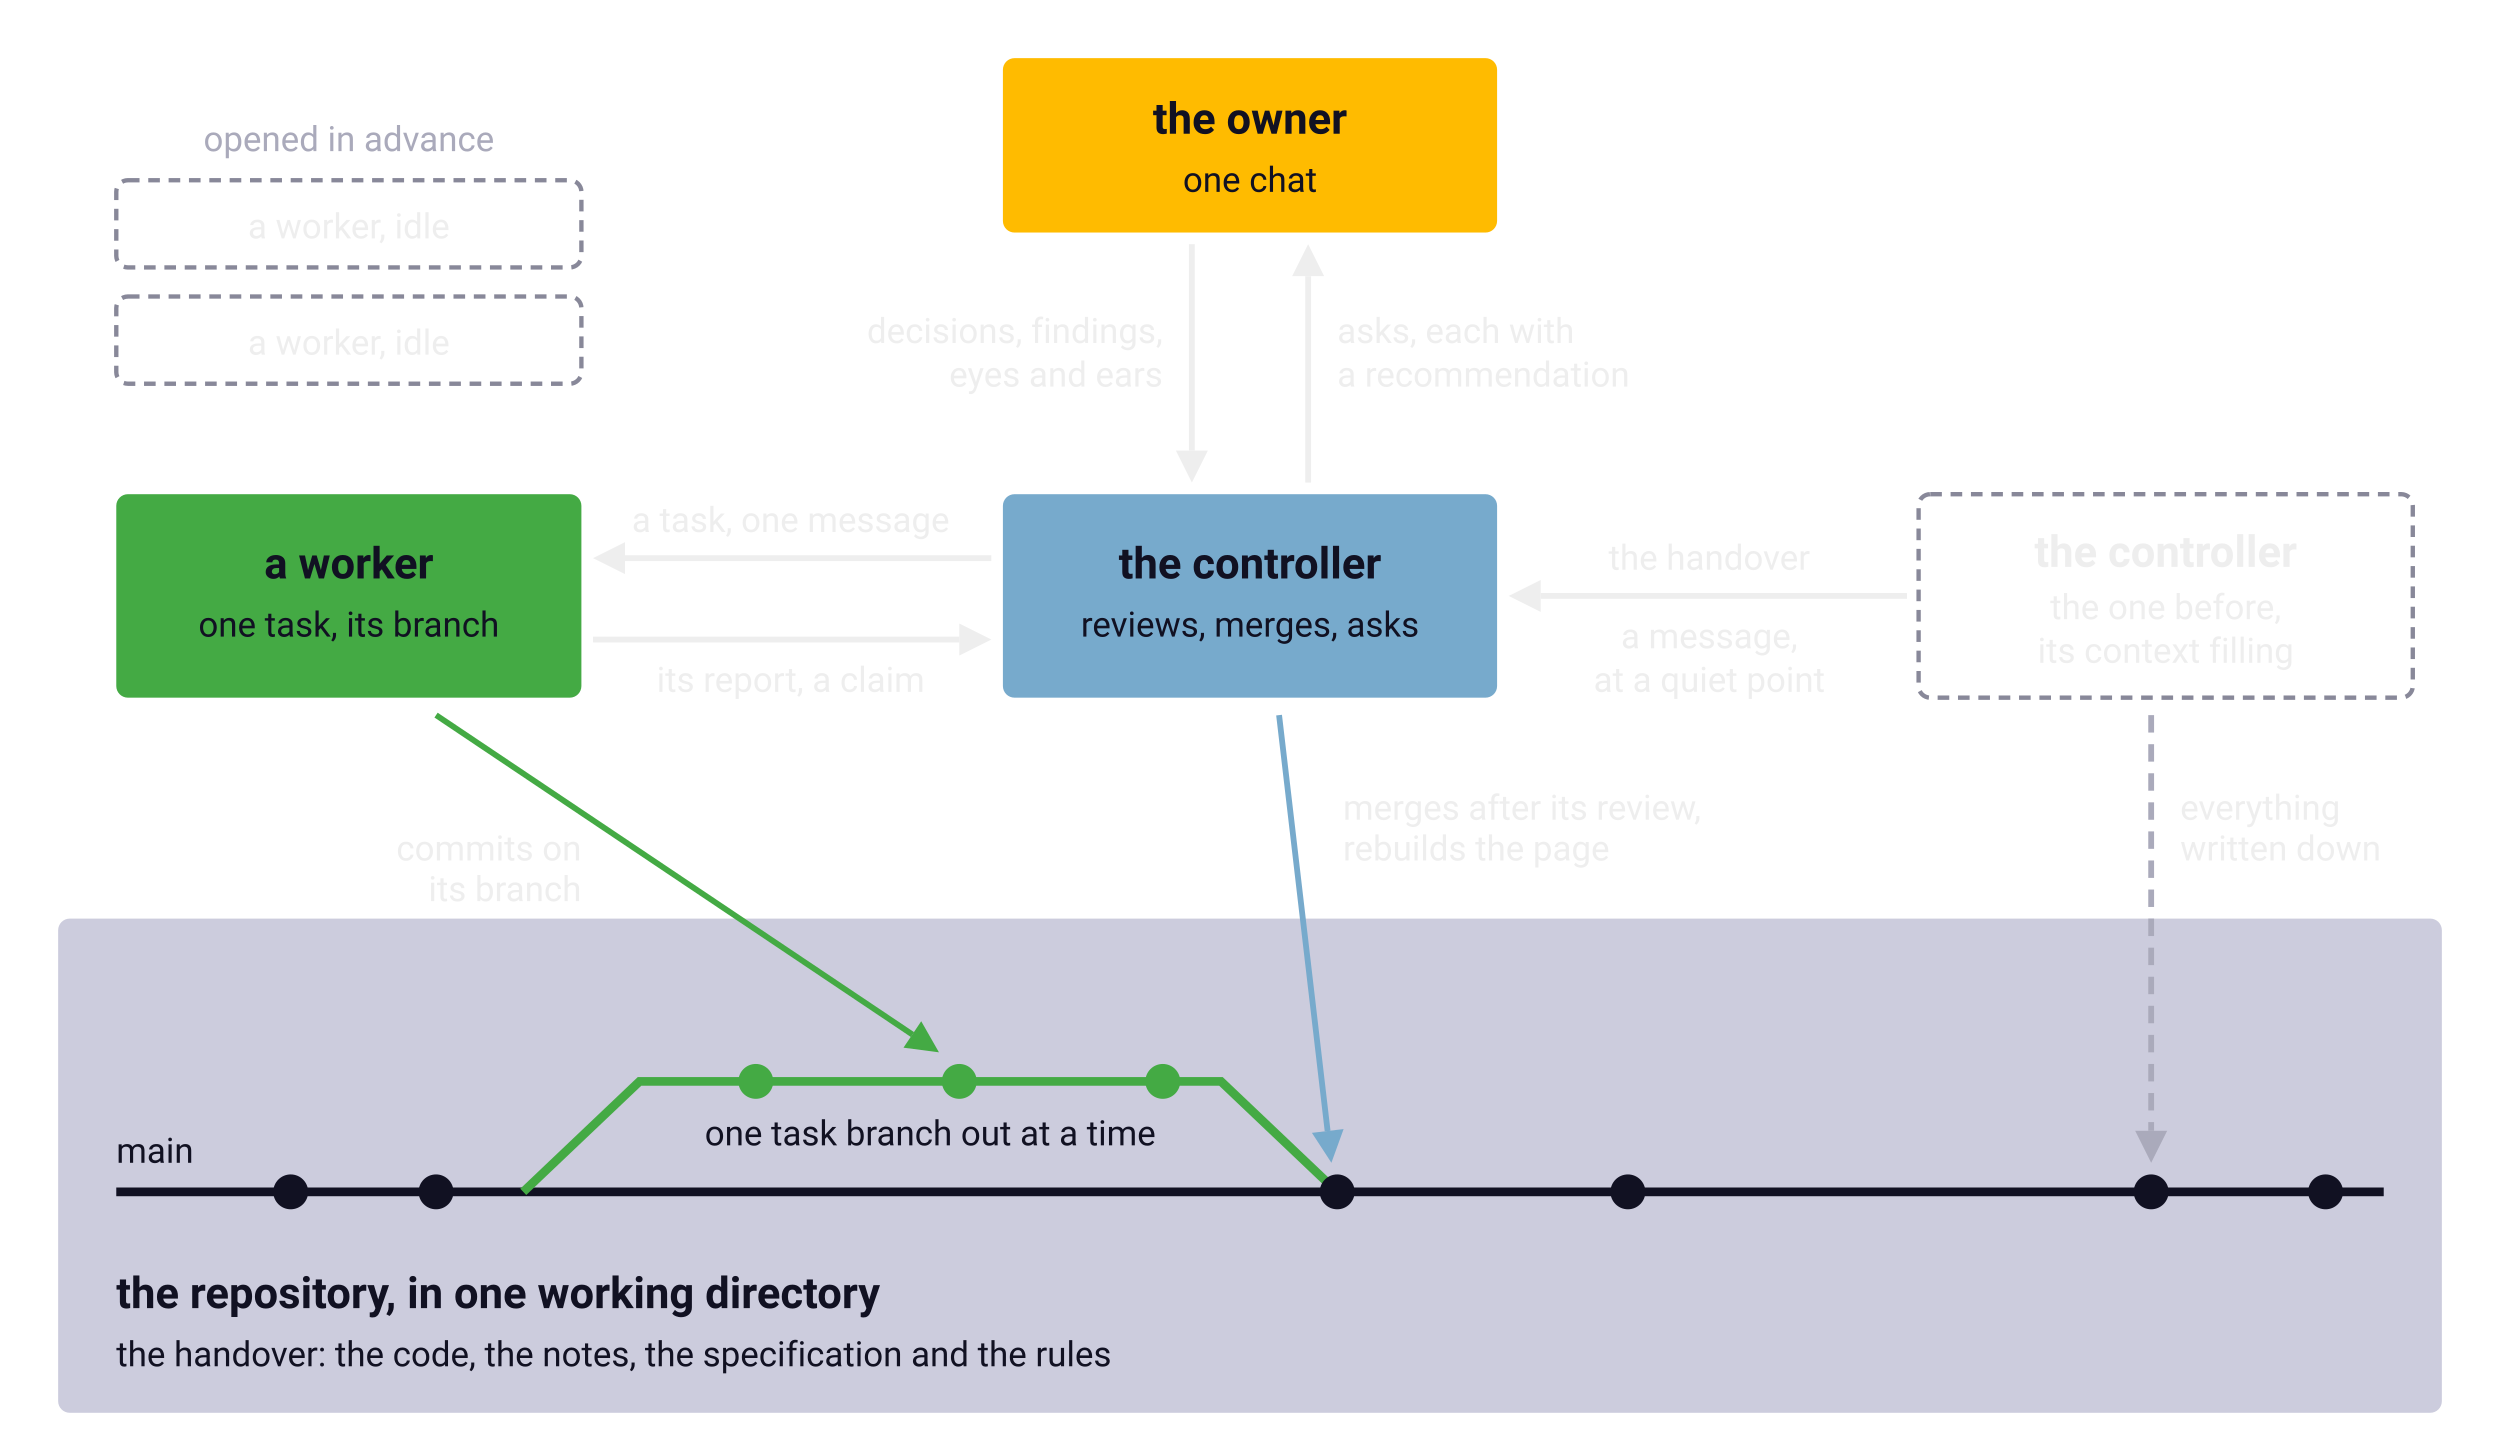
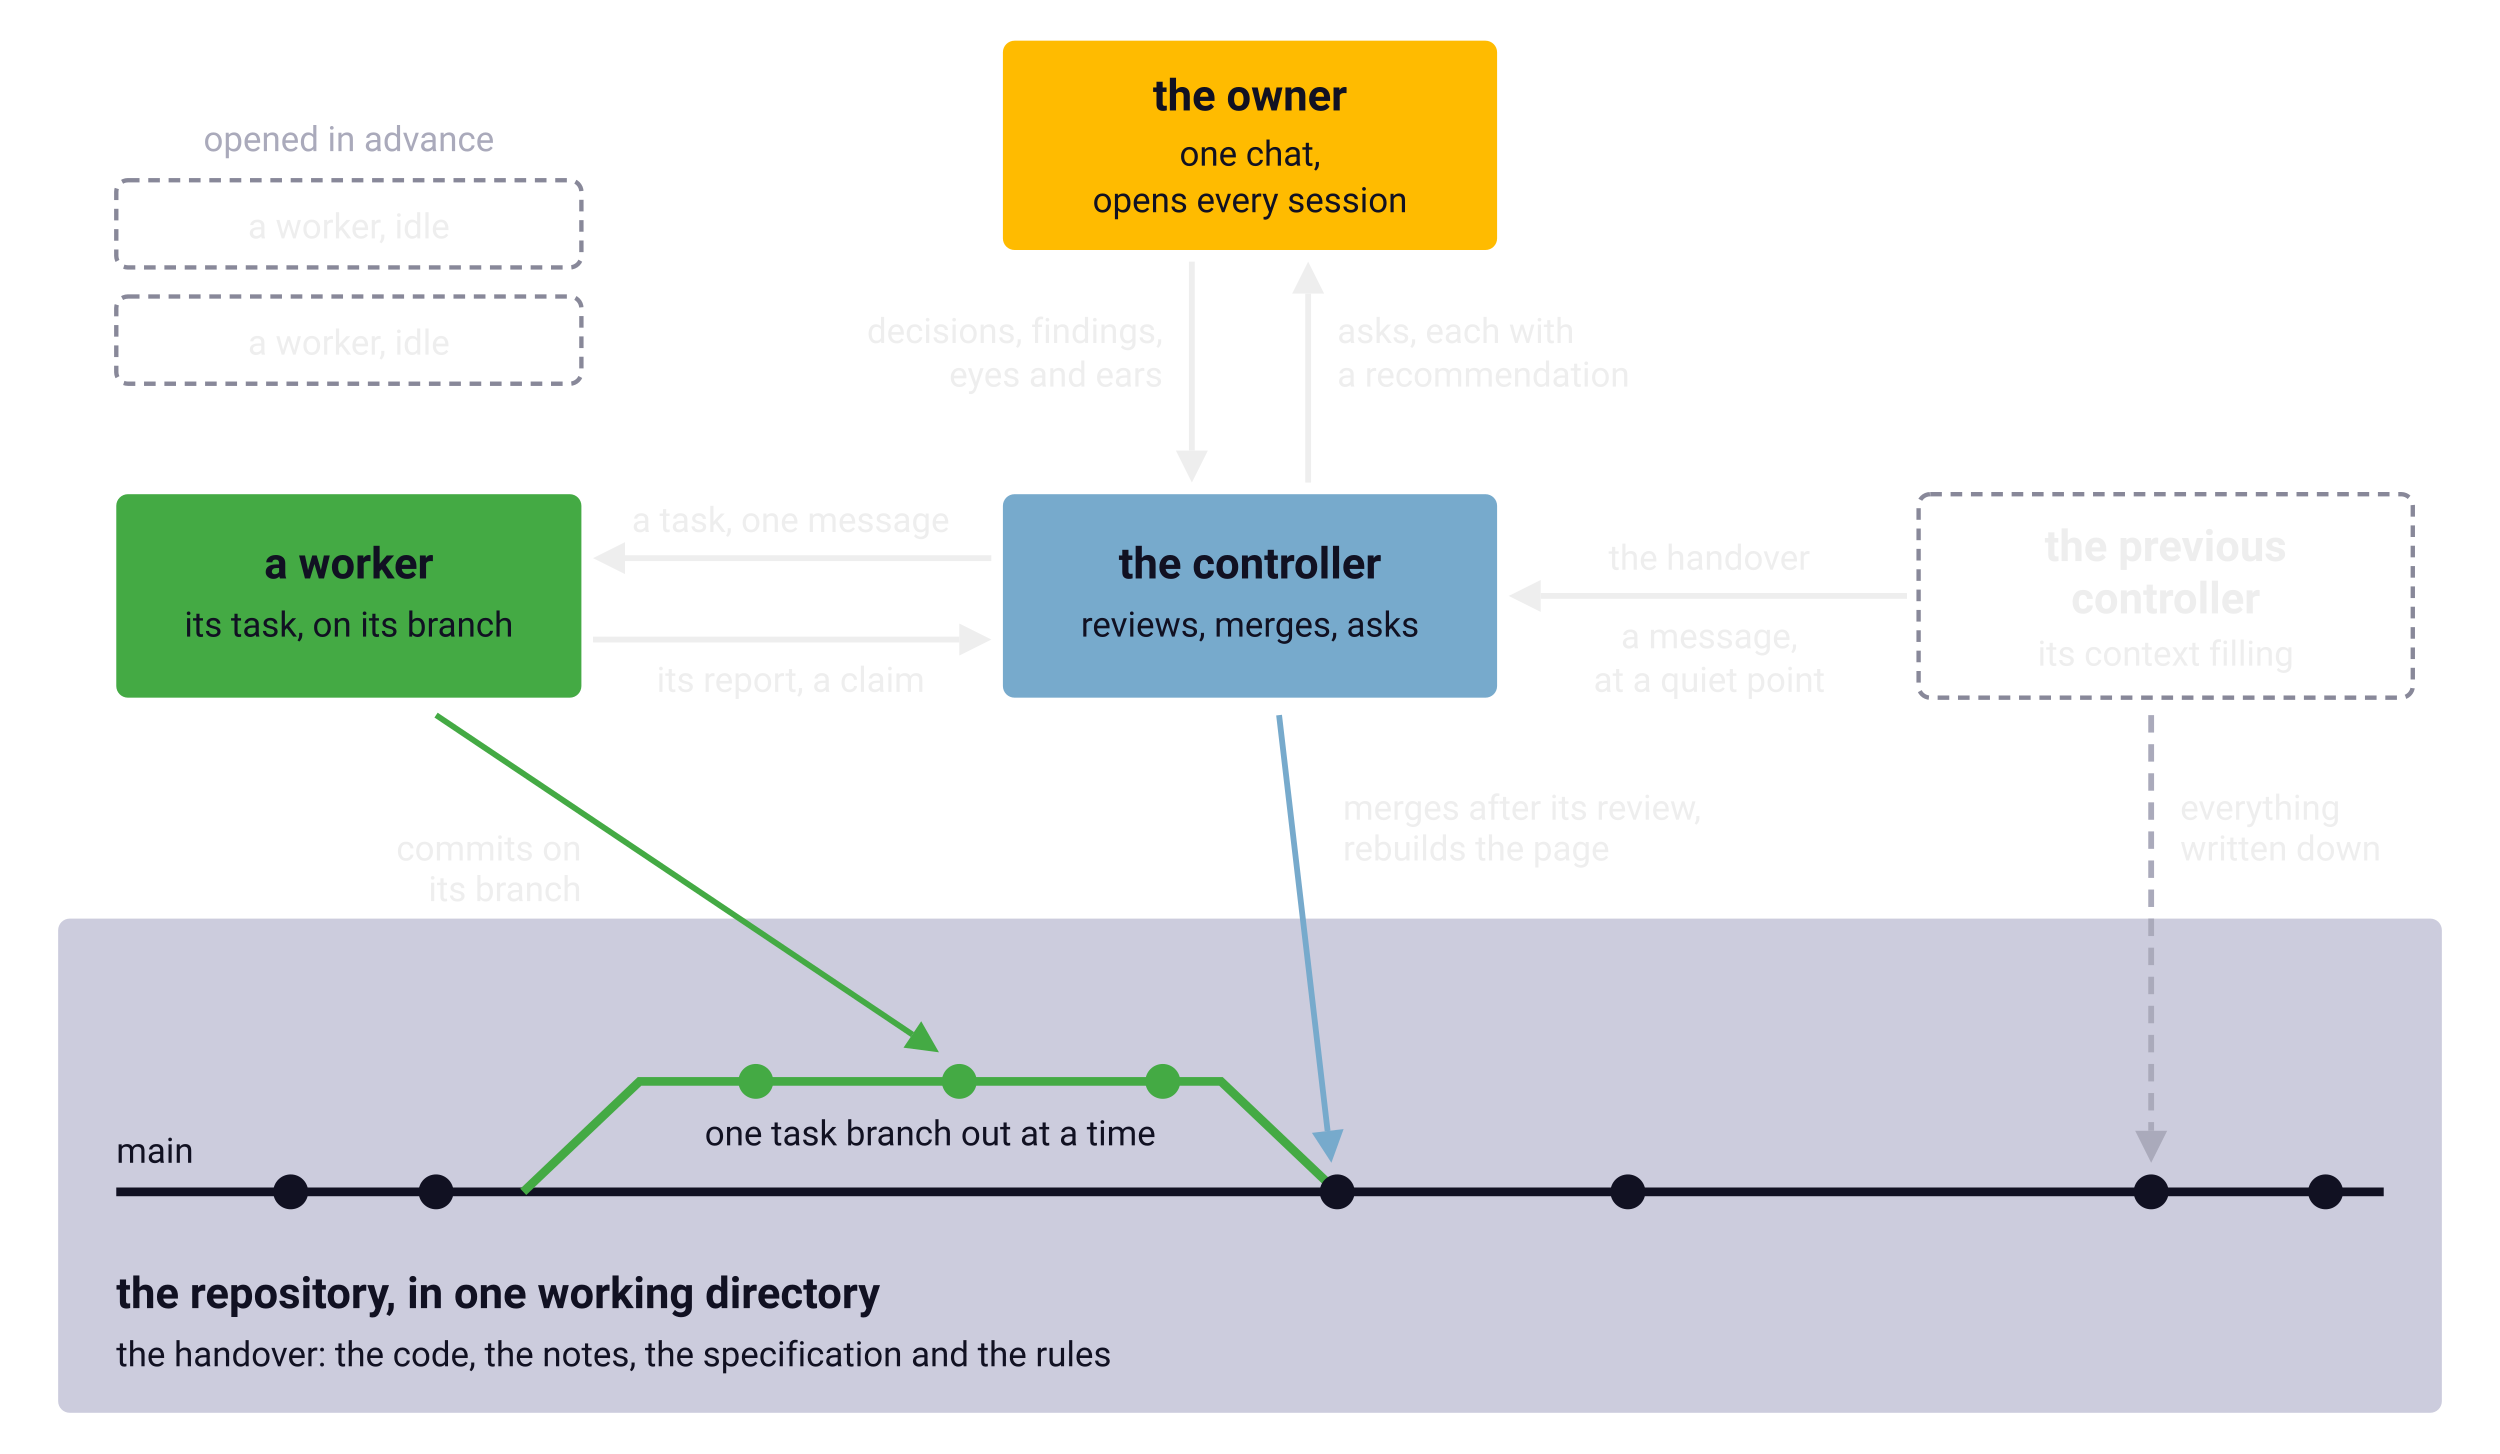
<svg xmlns="http://www.w3.org/2000/svg" viewBox="0 0 860 500" width="860" height="500" role="img" aria-labelledby="title desc">
  <style>
    /* The book's colours (stylesheets/book.css), each an entry of one of the game's palettes. */
    .owner  { fill: #FFBB00; /* wingstitle 25 */ }
    .ctrl   { fill: #77AACC; /* wingspalette 22 */ }
    .work   { fill: #44AA44; /* iff-dash 6 */ }
    .repo   { fill: #CCCCDD; /* wingspalette 30 */ }
    .ink    { fill: #111122; /* wingspalette 6 */ }
    .light  { fill: #EEEEEE; /* wingstitle 31 */ }
    .muted  { fill: #AAAABB; /* wingspalette 29 */ }
    .frame  { stroke: #888899; /* wingspalette 28 */ stroke-width: 1.5; stroke-dasharray: 4 3; fill: none; }
    .wire   { stroke: #EEEEEE; /* wingstitle 31 */ stroke-width: 2; fill: none; }
    .tctrl  { stroke: #77AACC; /* wingspalette 22 */ stroke-width: 2; fill: none; }
    .twork  { stroke: #44AA44; /* iff-dash 6 */ stroke-width: 2; fill: none; }
    .tdown  { stroke: #AAAABB; /* wingspalette 29 */ stroke-width: 2; stroke-dasharray: 6 4; fill: none; }
    .main   { stroke: #111122; /* wingspalette 6 */ stroke-width: 3; fill: none; }
    .branch { stroke: #44AA44; /* iff-dash 6 */ stroke-width: 3; fill: none; }
    text { font-family: system-ui, -apple-system, "Segoe UI", Roboto, Arial, sans-serif; font-size: 14px; }
    .label { font-size: 15px; font-weight: 700; }
    .small { font-size: 12px; }
  </style>
-   <rect class="owner" x="345" y="20" width="170" height="60" rx="4" />
-   <text class="ink label" x="430" y="46" text-anchor="middle">the owner</text>
-   <text class="ink small" x="430" y="66" text-anchor="middle">one chat</text>
-   <path class="wire" d="M410 84 L410.0 155.0" />
+   <rect class="owner" x="345" y="14" width="170" height="72" rx="4" />
+   <text class="ink label" x="430" y="38" text-anchor="middle">the owner</text>
+   <text class="ink small" x="430" y="57" text-anchor="middle">one chat,</text>
+   <text class="ink small" x="430" y="73" text-anchor="middle">opens every session</text>
+   <path class="wire" d="M410 90 L410.0 155.0" />
  <path class="light" d="M410 166 L404.5 155.0 L415.5 155.0 Z" />
  <text class="light small" x="400" y="118" text-anchor="end">decisions, findings,</text>
  <text class="light small" x="400" y="133" text-anchor="end">eyes and ears</text>
-   <path class="wire" d="M450 166 L450.0 95.0" />
-   <path class="light" d="M450 84 L455.5 95.0 L444.5 95.0 Z" />
+   <path class="wire" d="M450 166 L450.0 101.0" />
+   <path class="light" d="M450 90 L455.5 101.0 L444.5 101.0 Z" />
  <text class="light small" x="460" y="118">asks, each with</text>
  <text class="light small" x="460" y="133">a recommendation</text>
  <rect class="ctrl" x="345" y="170" width="170" height="70" rx="4" />
  <text class="ink label" x="430" y="199" text-anchor="middle">the controller</text>
  <text class="ink small" x="430" y="219" text-anchor="middle">reviews, merges, asks</text>
  <text class="muted small" x="120" y="52" text-anchor="middle">opened in advance</text>
  <rect class="frame" x="40" y="62" width="160" height="30" rx="4" />
  <text class="light small" x="120" y="82" text-anchor="middle">a worker, idle</text>
  <rect class="frame" x="40" y="102" width="160" height="30" rx="4" />
  <text class="light small" x="120" y="122" text-anchor="middle">a worker, idle</text>
  <rect class="work" x="40" y="170" width="160" height="70" rx="4" />
  <text class="ink label" x="120" y="199" text-anchor="middle">a worker</text>
-   <text class="ink small" x="120" y="219" text-anchor="middle">one task, its branch</text>
+   <text class="ink small" x="120" y="219" text-anchor="middle">its task, on its branch</text>
  <path class="wire" d="M341 192 L215.0 192.0" />
  <path class="light" d="M204 192 L215.0 186.5 L215.0 197.5 Z" />
  <text class="light small" x="272" y="183" text-anchor="middle">a task, one message</text>
  <path class="wire" d="M204 220 L330.0 220.0" />
  <path class="light" d="M341 220 L330.0 225.5 L330.0 214.5 Z" />
  <text class="light small" x="272" y="238" text-anchor="middle">its report, a claim</text>
  <rect class="frame" x="660" y="170" width="170" height="70" rx="4" />
-   <text class="light label" x="745" y="195" text-anchor="middle">the controller</text>
-   <text class="light small" x="745" y="213" text-anchor="middle">the one before,</text>
-   <text class="light small" x="745" y="228" text-anchor="middle">its context filling</text>
+   <text class="light label" x="745" y="193" text-anchor="middle">the previous</text>
+   <text class="light label" x="745" y="211" text-anchor="middle">controller</text>
+   <text class="light small" x="745" y="229" text-anchor="middle">its context filling</text>
  <path class="wire" d="M656 205 L530.0 205.0" />
  <path class="light" d="M519 205 L530.0 199.5 L530.0 210.5 Z" />
  <text class="light small" x="588" y="196" text-anchor="middle">the handover</text>
  <text class="light small" x="588" y="223" text-anchor="middle">a message,</text>
  <text class="light small" x="588" y="238" text-anchor="middle">at a quiet point</text>
  <rect class="repo" x="20" y="316" width="820" height="170" rx="4" />
  <path class="main" d="M40 410 L820 410" />
  <text class="ink small" x="40" y="400">main</text>
  <path class="branch" d="M180 410 L220 372 L420 372 L460 410" />
  <circle class="ink" cx="100" cy="410" r="6" />
  <circle class="ink" cx="150" cy="410" r="6" />
  <circle class="ink" cx="460" cy="410" r="6" />
  <circle class="ink" cx="560" cy="410" r="6" />
  <circle class="ink" cx="740" cy="410" r="6" />
  <circle class="ink" cx="800" cy="410" r="6" />
  <circle class="work" cx="260" cy="372" r="6" />
  <circle class="work" cx="330" cy="372" r="6" />
  <circle class="work" cx="400" cy="372" r="6" />
  <text class="ink small" x="320" y="394" text-anchor="middle">one task branch out at a time</text>
  <text class="ink label" x="40" y="450">the repository, in one working directory</text>
  <text class="ink small" x="40" y="470">the handover: the code, the notes, the specification and the rules</text>
  <path class="twork" d="M150 246 L313.9 355.9" />
  <path class="work" d="M323 362 L310.8 360.4 L316.9 351.3 Z" />
  <text class="light small" x="200" y="296" text-anchor="end">commits on</text>
  <text class="light small" x="200" y="310" text-anchor="end">its branch</text>
  <path class="tctrl" d="M440 246 L456.7 389.1" />
  <path class="ctrl" d="M458 400 L451.3 389.7 L462.2 388.4 Z" />
  <text class="light small" x="462" y="282">merges after its review,</text>
  <text class="light small" x="462" y="296">rebuilds the page</text>
  <path class="tdown" d="M740 246 L740.0 389.0" />
  <path class="muted" d="M740 400 L734.5 389.0 L745.5 389.0 Z" />
  <text class="light small" x="750" y="282">everything</text>
  <text class="light small" x="750" y="296">written down</text>
</svg>
